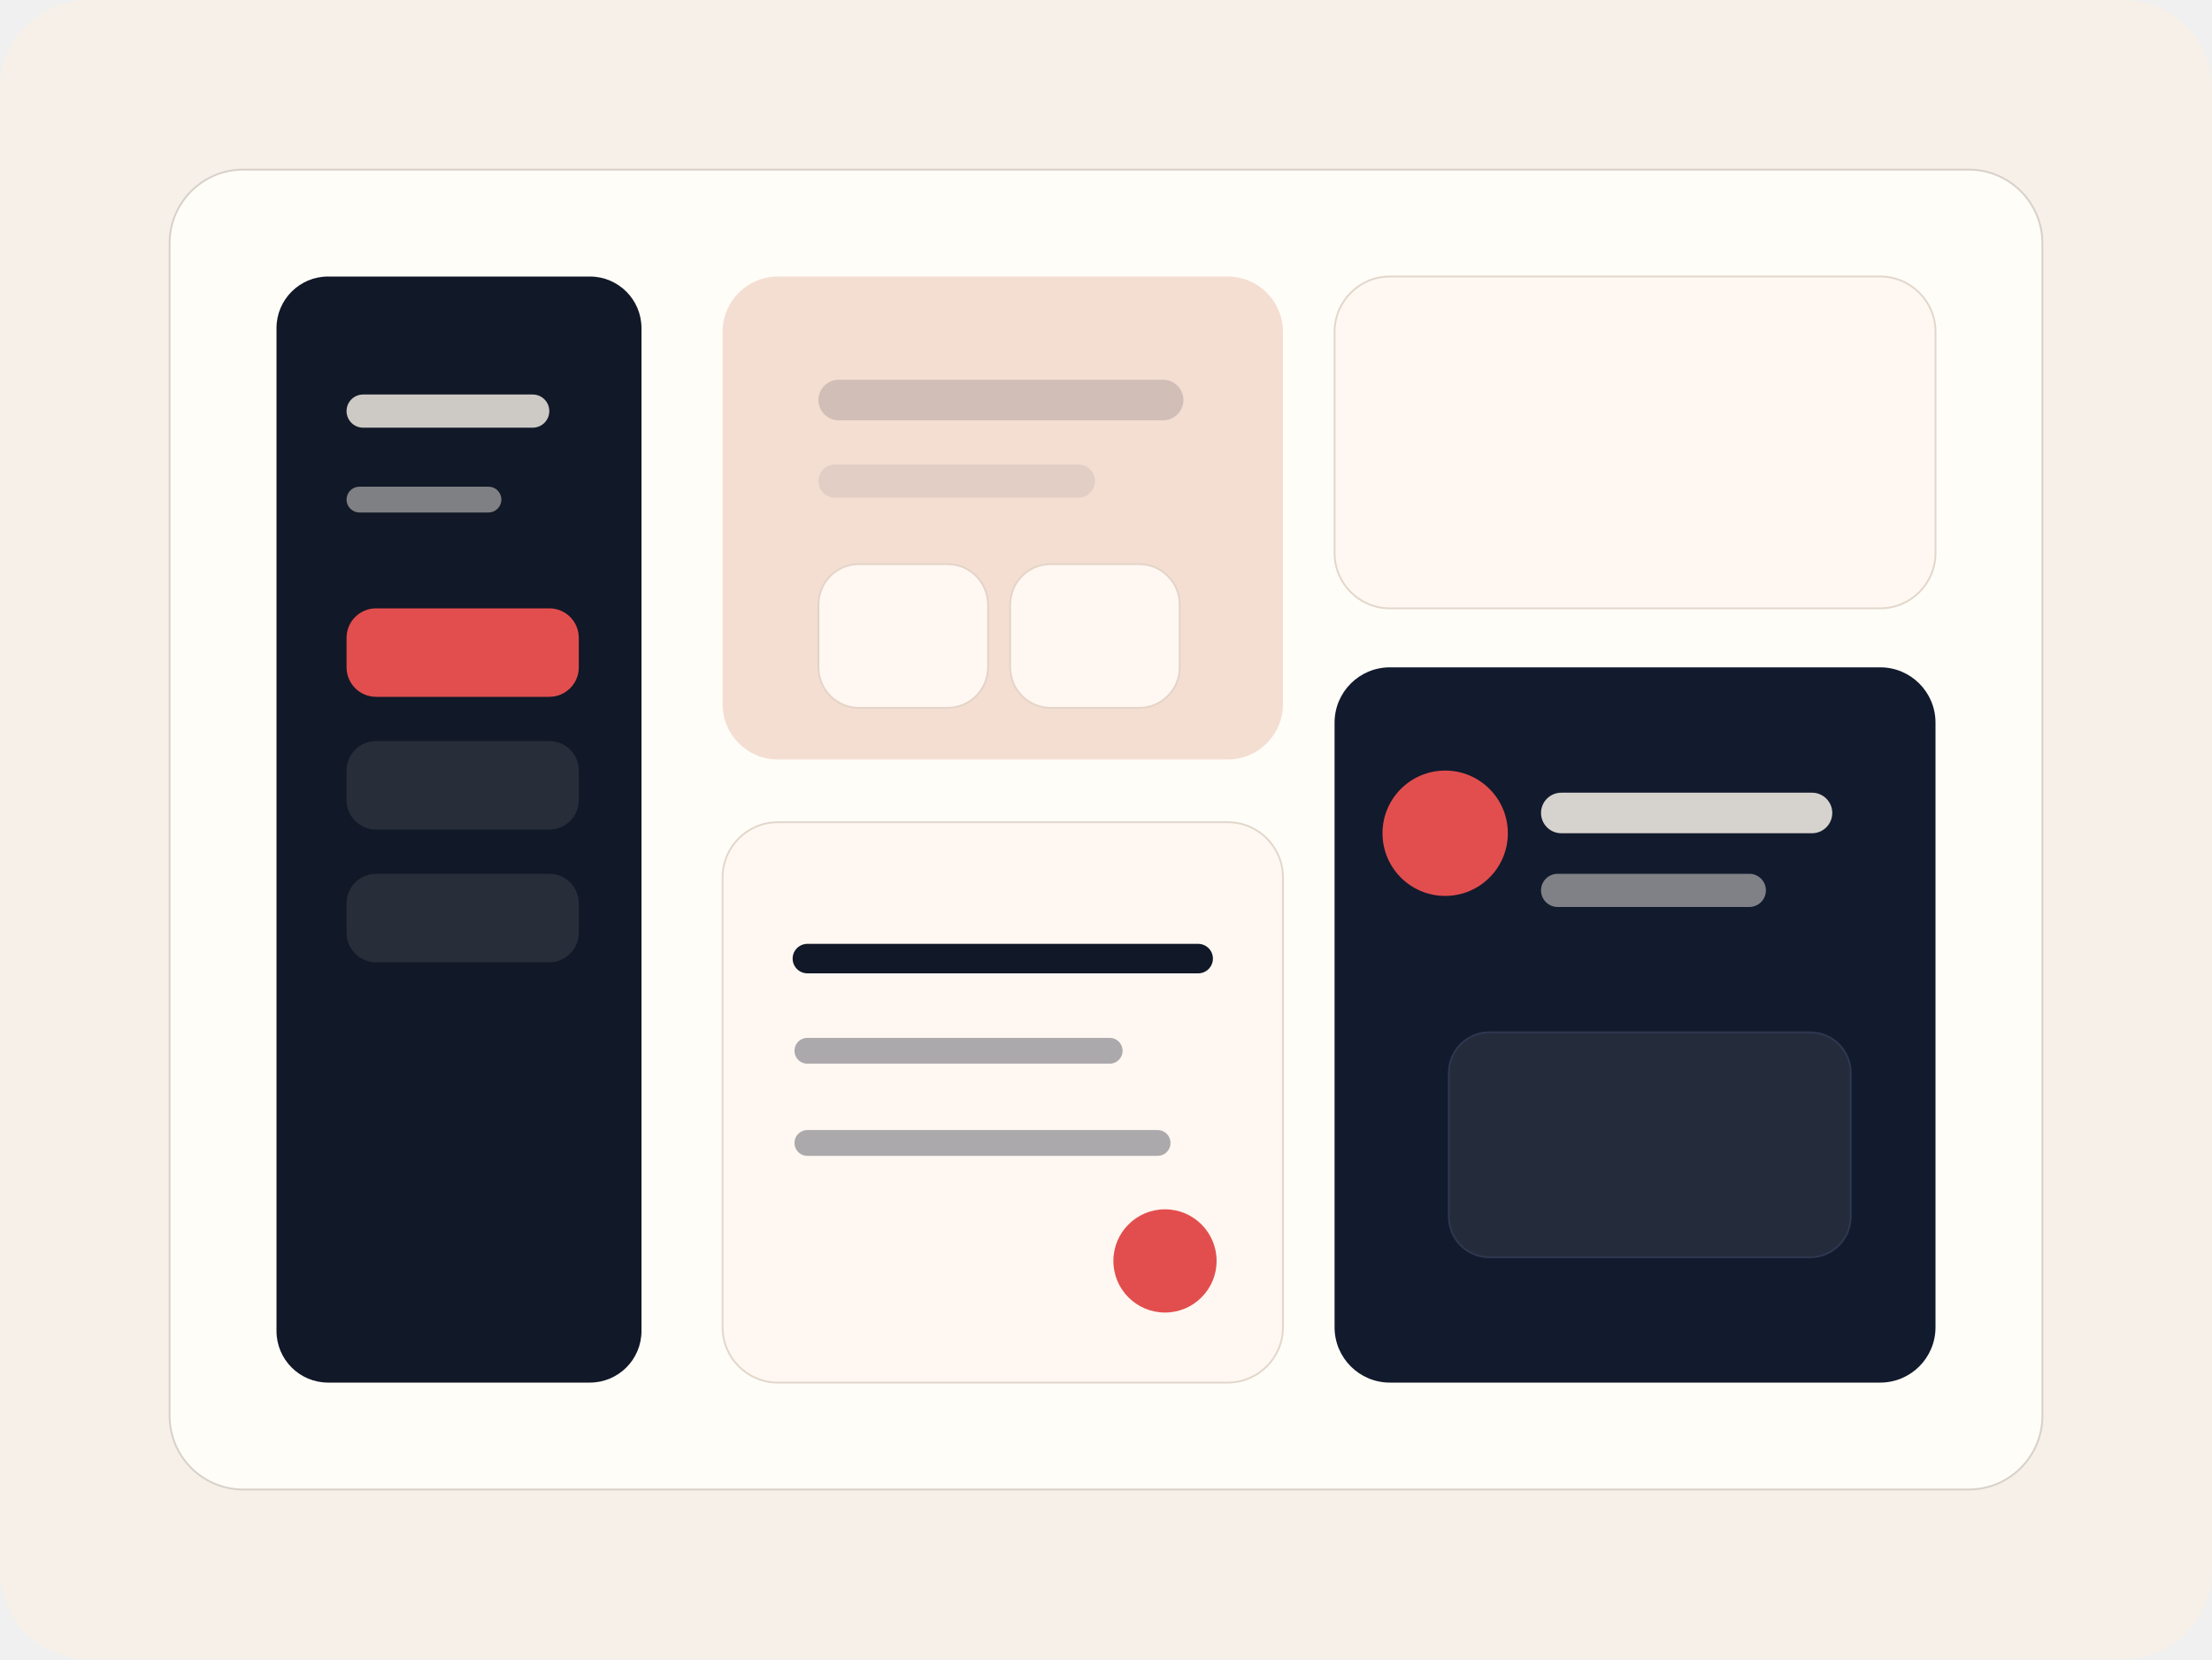
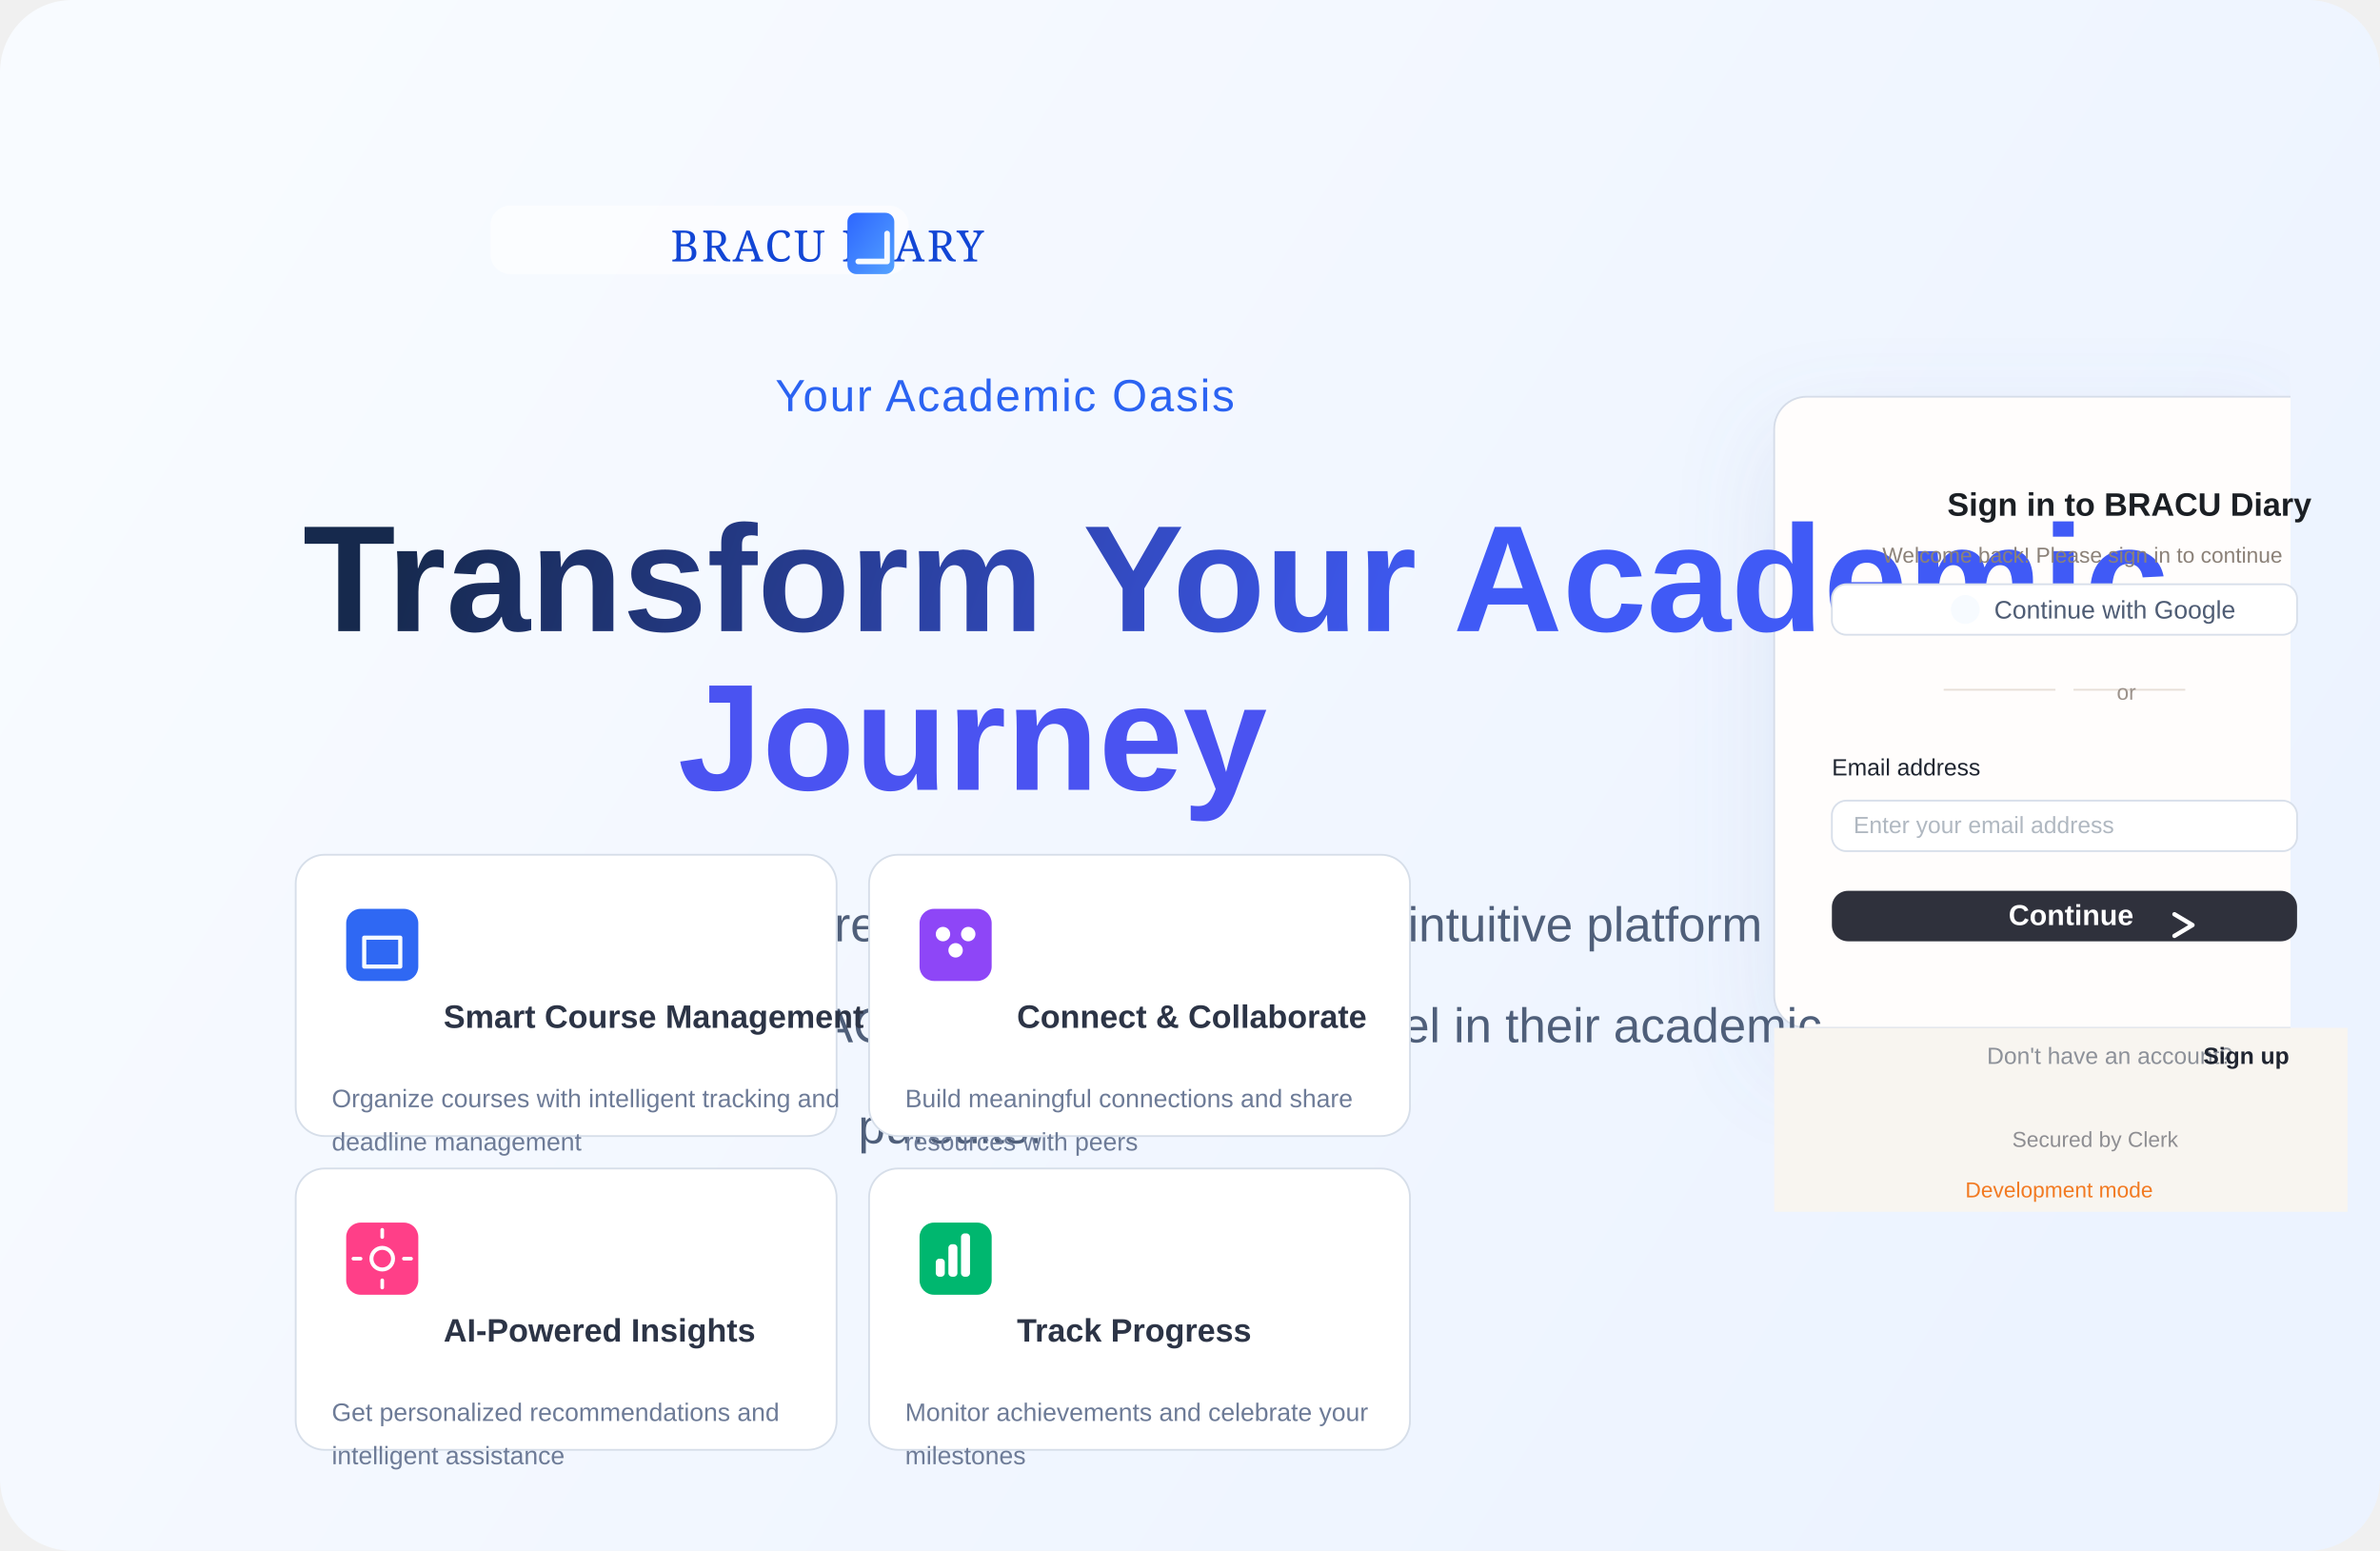
- <svg xmlns="http://www.w3.org/2000/svg" width="1200" height="900" viewBox="0 0 1200 900" fill="none">
-   <rect width="1200" height="900" rx="48" fill="#F6F0E8" />
-   <rect x="92" y="92" width="1016" height="716" rx="40" fill="#FFFDF8" stroke="#D8D1C9" />
-   <rect x="150" y="150" width="198" height="600" rx="28" fill="#111827" />
-   <rect x="392" y="150" width="304" height="262" rx="30" fill="#F4DED2" />
-   <rect x="724" y="150" width="326" height="180" rx="30" fill="#FFF8F2" stroke="#E2D7CC" />
-   <rect x="724" y="362" width="326" height="388" rx="30" fill="#121A2D" />
-   <rect x="392" y="446" width="304" height="304" rx="30" fill="#FFF8F2" stroke="#E2D7CC" />
-   <rect x="188" y="214" width="110" height="18" rx="9" fill="#F6F0E8" fill-opacity="0.82" />
-   <rect x="188" y="264" width="84" height="14" rx="7" fill="#F6F0E8" fill-opacity="0.48" />
-   <rect x="188" y="330" width="126" height="48" rx="16" fill="#E24E4E" />
-   <rect x="188" y="402" width="126" height="48" rx="16" fill="#F6F0E8" fill-opacity="0.1" />
-   <rect x="188" y="474" width="126" height="48" rx="16" fill="#F6F0E8" fill-opacity="0.1" />
-   <rect x="444" y="206" width="198" height="22" rx="11" fill="#111827" fill-opacity="0.16" />
-   <rect x="444" y="252" width="150" height="18" rx="9" fill="#111827" fill-opacity="0.08" />
-   <rect x="444" y="306" width="92" height="78" rx="22" fill="#FFF8F2" stroke="#E4D4C8" />
-   <rect x="548" y="306" width="92" height="78" rx="22" fill="#FFF8F2" stroke="#E4D4C8" />
-   <circle cx="784" cy="452" r="34" fill="#E24E4E" />
-   <rect x="836" y="430" width="158" height="22" rx="11" fill="#F6F0E8" fill-opacity="0.86" />
-   <rect x="836" y="474" width="122" height="18" rx="9" fill="#F6F0E8" fill-opacity="0.48" />
-   <rect x="786" y="560" width="218" height="122" rx="22" fill="#F6F0E8" fill-opacity="0.08" stroke="#2D3750" />
-   <path d="M438 520H650" stroke="#111827" stroke-width="16" stroke-linecap="round" />
-   <path d="M438 570H602" stroke="#111827" stroke-width="14" stroke-linecap="round" stroke-opacity="0.35" />
-   <path d="M438 620H628" stroke="#111827" stroke-width="14" stroke-linecap="round" stroke-opacity="0.35" />
-   <circle cx="632" cy="684" r="28" fill="#E24E4E" />
+ <svg xmlns="http://www.w3.org/2000/svg" width="1320" height="860" viewBox="0 0 1320 860" fill="none">
+   <defs>
+     <linearGradient id="bg" x1="112" y1="82" x2="1162" y2="736" gradientUnits="userSpaceOnUse">
+       <stop stop-color="#F8FBFF" />
+       <stop offset="1" stop-color="#ECF3FF" />
+     </linearGradient>
+     <linearGradient id="headline" x1="222" y1="292" x2="756" y2="470" gradientUnits="userSpaceOnUse">
+       <stop stop-color="#16294D" />
+       <stop offset="1" stop-color="#405AF6" />
+     </linearGradient>
+     <linearGradient id="logoBlue" x1="0" y1="0" x2="1" y2="1">
+       <stop stop-color="#2D66FF" />
+       <stop offset="1" stop-color="#54A2FF" />
+     </linearGradient>
+     <filter id="panelShadow" x="120" y="112" width="1150" height="640" filterUnits="userSpaceOnUse" color-interpolation-filters="sRGB">
+       <feDropShadow dx="0" dy="20" stdDeviation="26" flood-color="#738AC4" flood-opacity="0.16" />
+     </filter>
+   </defs>
+   <rect width="1320" height="860" rx="40" fill="url(#bg)" />
+   <g filter="url(#panelShadow)">
+     <rect x="984" y="220" width="318" height="350" rx="18" fill="#FFFDFC" stroke="#D5DCE8" />
+   </g>
+   <rect x="272" y="114" width="232" height="38" rx="11" fill="#FFFFFF" fill-opacity="0.58" />
+   <text x="372" y="145" fill="#1246D5" font-size="24" font-family="Georgia, serif" letter-spacing="0.06em">BRACU DIARY</text>
+   <rect x="470" y="118" width="26" height="34" rx="5" fill="url(#logoBlue)" />
+   <path d="M476 145H492V129.5" stroke="#F7FBFF" stroke-width="3.1" stroke-linecap="round" stroke-linejoin="round" />
+   <text x="430" y="228" fill="#2B63F2" font-size="25" font-family="Arial, sans-serif" letter-spacing="0.04em">Your Academic Oasis</text>
+   <text x="168" y="350" fill="url(#headline)" font-size="84" font-weight="700" font-family="Arial, sans-serif">Transform Your Academic</text>
+   <text x="376" y="438" fill="#4A53F1" font-size="84" font-weight="700" font-family="Arial, sans-serif">Journey</text>
+   <text x="230" y="522" fill="#4F5F7A" font-size="27" font-family="Arial, sans-serif">Experience the future of university life with an intuitive platform</text>
+   <text x="212" y="578" fill="#4F5F7A" font-size="27" font-family="Arial, sans-serif">designed to help BRAC University students excel in their academic</text>
+   <text x="476" y="634" fill="#4F5F7A" font-size="27" font-family="Arial, sans-serif">pursuits.</text>
+   <g>
+     <rect x="164" y="474" width="300" height="156" rx="16" fill="#FFFFFF" stroke="#D6DEE9" />
+     <rect x="192" y="504" width="40" height="40" rx="8" fill="#2F68F3" />
+     <path d="M202 520H222V536H202V520Z" stroke="#F6FBFF" stroke-width="2.3" stroke-linejoin="round" />
+     <text x="246" y="570" fill="#2C3446" font-size="18" font-weight="700" font-family="Arial, sans-serif">Smart Course Management</text>
+     <text x="184" y="614" fill="#6D7B97" font-size="14" font-family="Arial, sans-serif">Organize courses with intelligent tracking and</text>
+     <text x="184" y="638" fill="#6D7B97" font-size="14" font-family="Arial, sans-serif">deadline management</text>
+   </g>
+   <g>
+     <rect x="482" y="474" width="300" height="156" rx="16" fill="#FFFFFF" stroke="#D6DEE9" />
+     <rect x="510" y="504" width="40" height="40" rx="8" fill="#8E46F7" />
+     <circle cx="523" cy="518" r="4" fill="#FFFFFF" />
+     <circle cx="537" cy="518" r="4" fill="#FFFFFF" />
+     <circle cx="530" cy="527" r="4" fill="#FFFFFF" />
+     <text x="564" y="570" fill="#2C3446" font-size="18" font-weight="700" font-family="Arial, sans-serif">Connect &amp; Collaborate</text>
+     <text x="502" y="614" fill="#6D7B97" font-size="14" font-family="Arial, sans-serif">Build meaningful connections and share</text>
+     <text x="502" y="638" fill="#6D7B97" font-size="14" font-family="Arial, sans-serif">resources with peers</text>
+   </g>
+   <g>
+     <rect x="164" y="648" width="300" height="156" rx="16" fill="#FFFFFF" stroke="#D6DEE9" />
+     <rect x="192" y="678" width="40" height="40" rx="8" fill="#FF3F88" />
+     <circle cx="212" cy="698" r="6" stroke="#FFFFFF" stroke-width="2.2" />
+     <path d="M212 686V682M212 714V710M200 698H196M228 698H224" stroke="#FFFFFF" stroke-width="2" stroke-linecap="round" />
+     <text x="246" y="744" fill="#2C3446" font-size="18" font-weight="700" font-family="Arial, sans-serif">AI-Powered Insights</text>
+     <text x="184" y="788" fill="#6D7B97" font-size="14" font-family="Arial, sans-serif">Get personalized recommendations and</text>
+     <text x="184" y="812" fill="#6D7B97" font-size="14" font-family="Arial, sans-serif">intelligent assistance</text>
+   </g>
+   <g>
+     <rect x="482" y="648" width="300" height="156" rx="16" fill="#FFFFFF" stroke="#D6DEE9" />
+     <rect x="510" y="678" width="40" height="40" rx="8" fill="#00B76F" />
+     <rect x="519" y="698" width="5" height="10" rx="2" fill="#FFFFFF" />
+     <rect x="526" y="690" width="5" height="18" rx="2" fill="#FFFFFF" />
+     <rect x="533" y="684" width="5" height="24" rx="2" fill="#FFFFFF" />
+     <text x="564" y="744" fill="#2C3446" font-size="18" font-weight="700" font-family="Arial, sans-serif">Track Progress</text>
+     <text x="502" y="788" fill="#6D7B97" font-size="14" font-family="Arial, sans-serif">Monitor achievements and celebrate your</text>
+     <text x="502" y="812" fill="#6D7B97" font-size="14" font-family="Arial, sans-serif">milestones</text>
+   </g>
+   <text x="1080" y="286" fill="#1B1F24" font-size="18" font-weight="700" font-family="Arial, sans-serif">Sign in to BRACU Diary</text>
+   <text x="1044" y="312" fill="#8B8178" font-size="12" font-family="Arial, sans-serif">Welcome back! Please sign in to continue</text>
+   <rect x="1016" y="324" width="258" height="28" rx="8" fill="#FFFFFF" stroke="#D8DFEA" />
+   <circle cx="1090" cy="338" r="8" fill="#F7FBFF" />
+   <text x="1106" y="343" fill="#4E5C74" font-size="14" font-family="Arial, sans-serif">Continue with Google</text>
+   <rect x="1078" y="382" width="62" height="1" fill="#E7DFD7" />
+   <rect x="1150" y="382" width="62" height="1" fill="#E7DFD7" />
+   <text x="1174" y="388" fill="#9C928B" font-size="12" font-family="Arial, sans-serif">or</text>
+   <text x="1016" y="430" fill="#1F2530" font-size="13" font-family="Arial, sans-serif">Email address</text>
+   <rect x="1016" y="444" width="258" height="28" rx="8" fill="#FFFFFF" stroke="#D8DFEA" />
+   <text x="1028" y="462" fill="#B0B8C1" font-size="13" font-family="Arial, sans-serif">Enter your email address</text>
+   <rect x="1016" y="494" width="258" height="28" rx="9" fill="#2F313C" />
+   <text x="1114" y="513" fill="#FFFFFF" font-size="16" font-weight="700" font-family="Arial, sans-serif">Continue</text>
+   <path d="M1206 507L1216 513L1206 519" stroke="#FFFFFF" stroke-width="2.4" stroke-linecap="round" stroke-linejoin="round" />
+   <rect x="984" y="570" width="318" height="102" rx="0" fill="#F8F5F0" />
+   <text x="1102" y="590" fill="#8D9199" font-size="13" font-family="Arial, sans-serif">Don't have an account?</text>
+   <text x="1222" y="590" fill="#1F2430" font-size="13" font-weight="700" font-family="Arial, sans-serif">Sign up</text>
+   <text x="1116" y="636" fill="#8E8E92" font-size="12" font-family="Arial, sans-serif">Secured by Clerk</text>
+   <text x="1090" y="664" fill="#F27A22" font-size="12" font-family="Arial, sans-serif">Development mode</text>
</svg>
